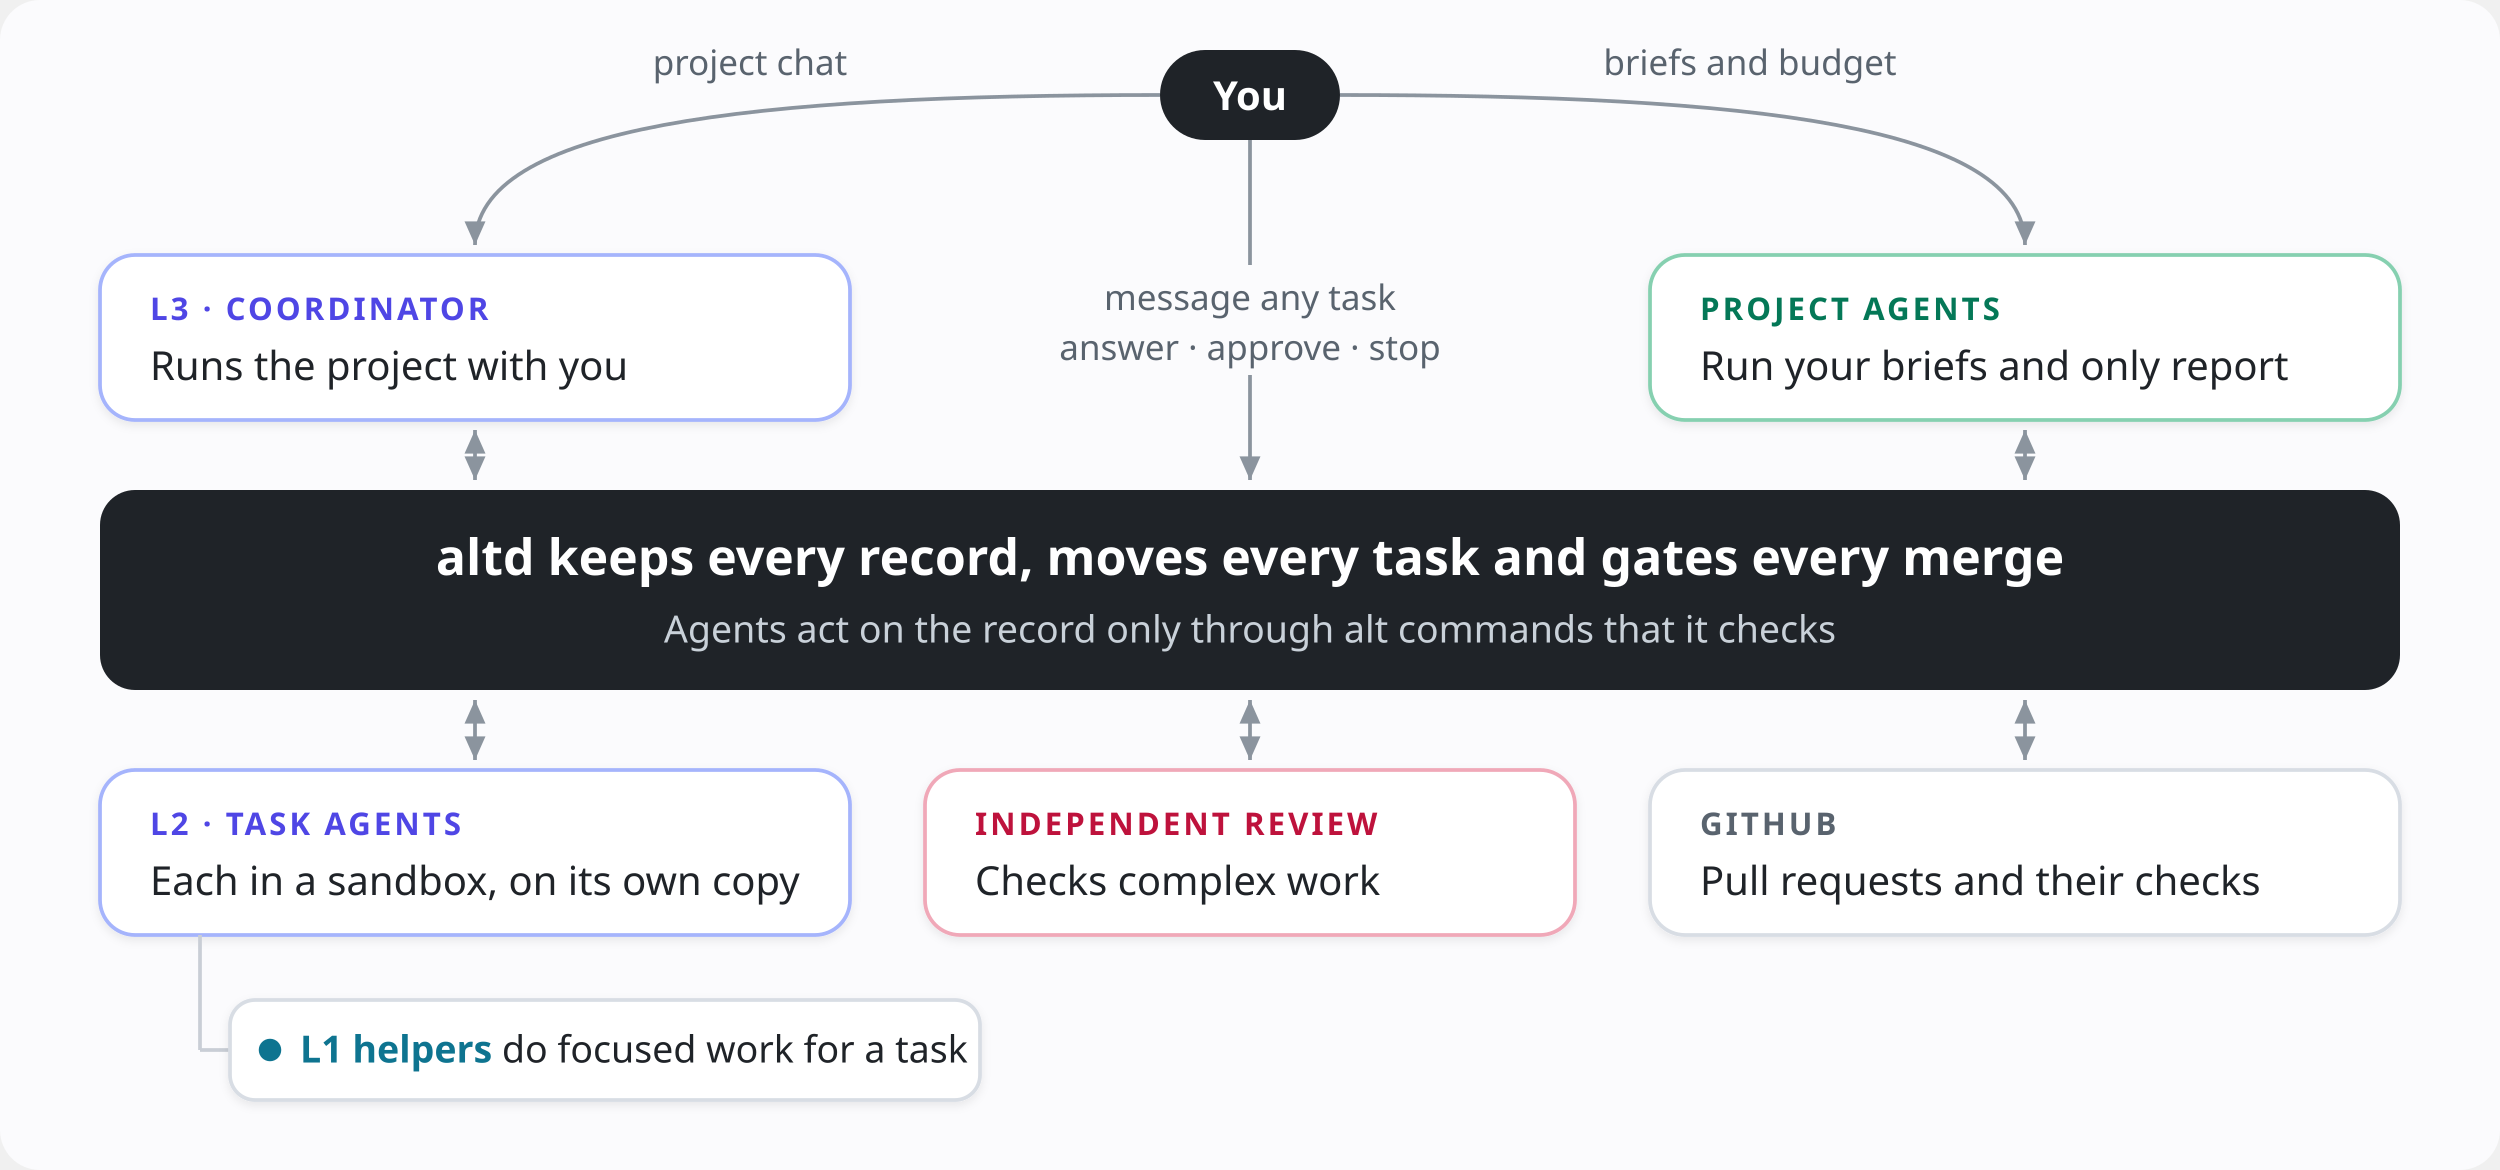
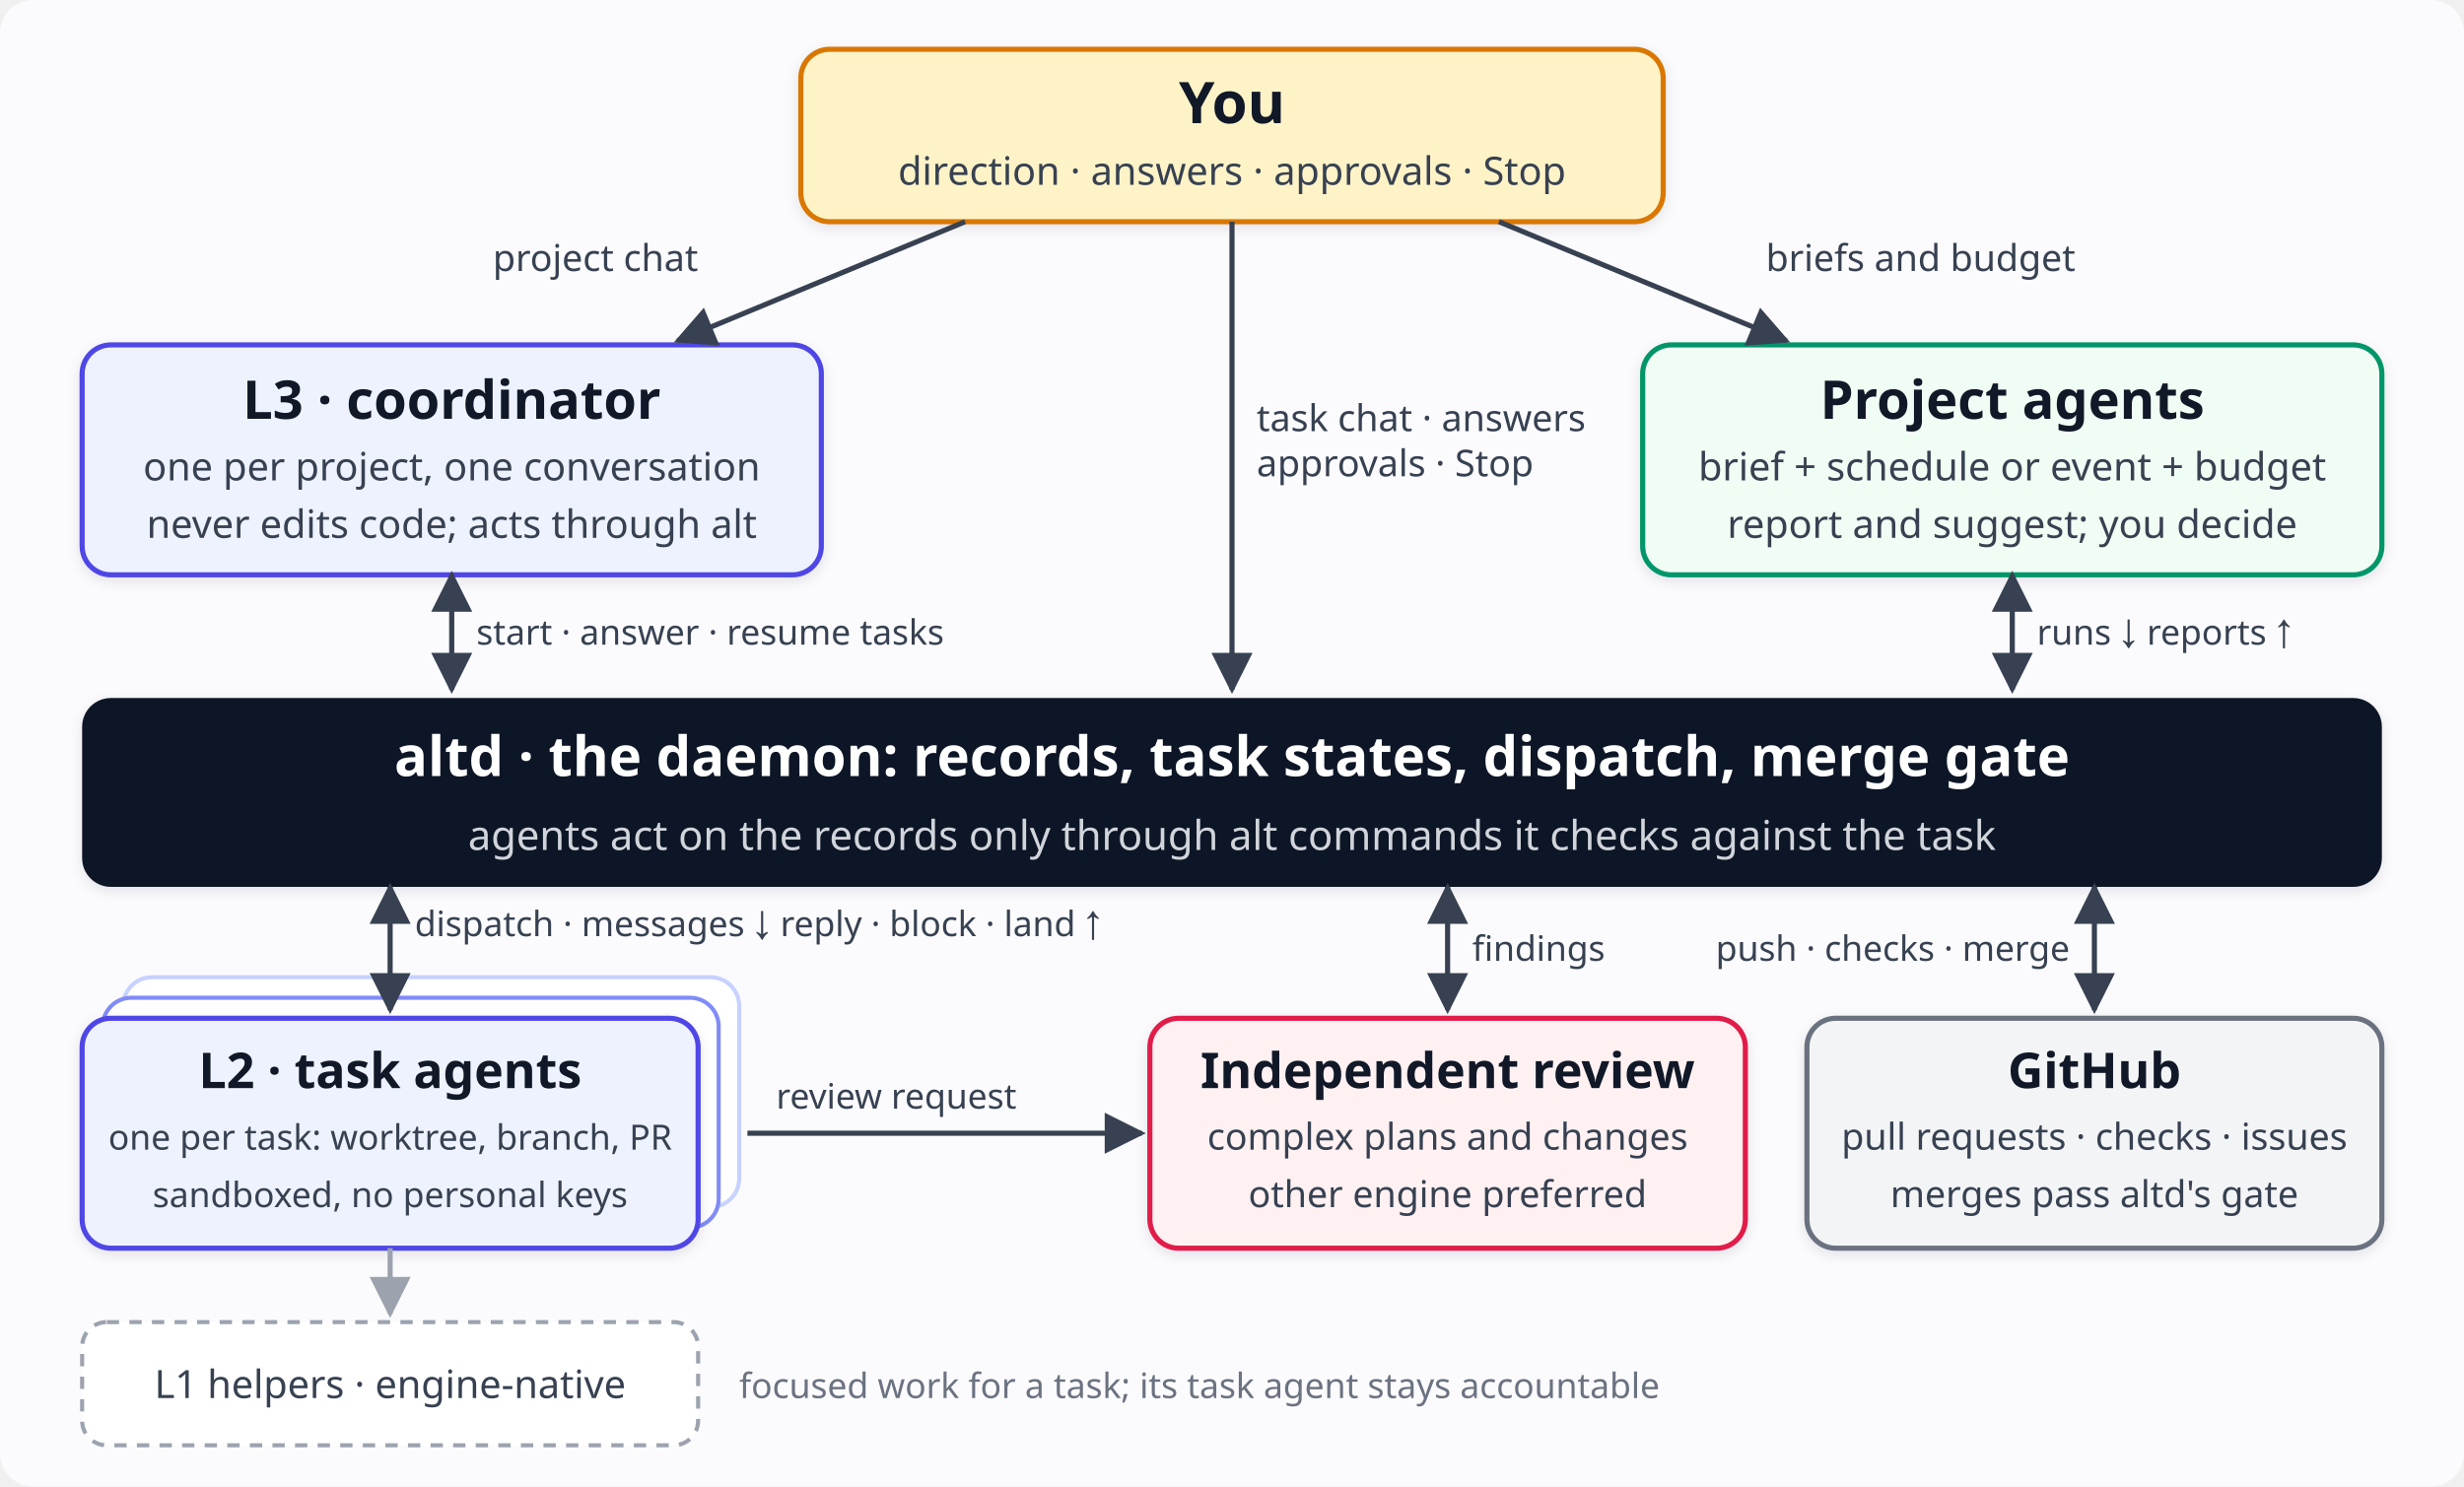
- <svg xmlns="http://www.w3.org/2000/svg" viewBox="0 0 1000 468" width="1000" height="468" font-family="-apple-system,BlinkMacSystemFont,'Segoe UI','Noto Sans',Helvetica,Arial,sans-serif">
+ <svg xmlns="http://www.w3.org/2000/svg" viewBox="0 0 1200 724" width="1200" height="724" font-family="-apple-system,BlinkMacSystemFont,'Segoe UI','Noto Sans',Helvetica,Arial,sans-serif">
  <defs>
    <filter id="s" x="-10%" y="-20%" width="120%" height="160%">
-       <feDropShadow dx="0" dy="1.5" stdDeviation="2" flood-color="#0f172a" flood-opacity=".08" />
+       <feDropShadow dx="0" dy="2" stdDeviation="3" flood-color="#0f172a" flood-opacity=".10" />
    </filter>
-     <marker id="a" viewBox="0 0 10 10" refX="9" refY="5" markerWidth="7" markerHeight="7" orient="auto-start-reverse">
-       <path d="M0 1 L9 5 L0 9 z" fill="#8b949e" />
+     <marker id="a" viewBox="0 0 10 10" refX="9" refY="5" markerWidth="8" markerHeight="8" orient="auto-start-reverse">
+       <path d="M0 0 L10 5 L0 10 z" fill="#374151" />
+     </marker>
+     <marker id="g" viewBox="0 0 10 10" refX="9" refY="5" markerWidth="8" markerHeight="8" orient="auto-start-reverse">
+       <path d="M0 0 L10 5 L0 10 z" fill="#9ca3af" />
    </marker>
  </defs>
-   <rect width="1000" height="468" rx="16" fill="#fbfbfd" />
-   <rect x="464" y="20" width="72" height="36" rx="18" fill="#1f2328" />
-   <text x="500" y="44" font-size="16" fill="#fff" font-weight="600" text-anchor="middle">You</text>
-   <path d="M464 38 C300 38 190 50 190 98" fill="none" stroke="#8b949e" stroke-width="1.5" marker-end="url(#a)" />
-   <text x="300" y="30" font-size="14" fill="#59636e" text-anchor="middle">project chat</text>
-   <path d="M536 38 C700 38 810 50 810 98" fill="none" stroke="#8b949e" stroke-width="1.5" marker-end="url(#a)" />
-   <text x="700" y="30" font-size="14" fill="#59636e" text-anchor="middle">briefs and budget</text>
-   <line x1="500" y1="56" x2="500" y2="192" stroke="#8b949e" stroke-width="1.5" marker-end="url(#a)" />
-   <rect x="414" y="106" width="172" height="44" fill="#fbfbfd" />
-   <text x="500" y="124" font-size="14" fill="#59636e" text-anchor="middle">message any task</text>
-   <text x="500" y="144" font-size="14" fill="#59636e" text-anchor="middle">answer · approve · stop</text>
-   <rect x="40" y="102" width="300" height="66" rx="14" fill="#fff" stroke="#a5b4fc" stroke-width="1.5" filter="url(#s)" />
-   <text x="60" y="128" font-size="12.5" fill="#4f46e5" font-weight="700" letter-spacing="1.2">L3 · COORDINATOR</text>
-   <text x="60" y="152" font-size="16" fill="#1f2328" font-weight="500">Runs the project with you</text>
-   <rect x="660" y="102" width="300" height="66" rx="14" fill="#fff" stroke="#86d0b0" stroke-width="1.5" filter="url(#s)" />
-   <text x="680" y="128" font-size="12.5" fill="#047857" font-weight="700" letter-spacing="1.2">PROJECT AGENTS</text>
-   <text x="680" y="152" font-size="16" fill="#1f2328" font-weight="500">Run your briefs and only report</text>
-   <line x1="190" y1="172" x2="190" y2="192" stroke="#8b949e" stroke-width="1.5" marker-start="url(#a)" marker-end="url(#a)" />
-   <line x1="810" y1="172" x2="810" y2="192" stroke="#8b949e" stroke-width="1.5" marker-start="url(#a)" marker-end="url(#a)" />
-   <rect x="40" y="196" width="920" height="80" rx="14" fill="#1f2328" />
-   <text x="500" y="230" font-size="20" fill="#fff" font-weight="700" text-anchor="middle">altd keeps every record, moves every task and gates every merge</text>
-   <text x="500" y="257" font-size="15" fill="#c9d1d9" text-anchor="middle">Agents act on the record only through alt commands that it checks</text>
-   <line x1="190" y1="280" x2="190" y2="304" stroke="#8b949e" stroke-width="1.5" marker-start="url(#a)" marker-end="url(#a)" />
-   <line x1="500" y1="280" x2="500" y2="304" stroke="#8b949e" stroke-width="1.5" marker-start="url(#a)" marker-end="url(#a)" />
-   <line x1="810" y1="280" x2="810" y2="304" stroke="#8b949e" stroke-width="1.5" marker-start="url(#a)" marker-end="url(#a)" />
-   <rect x="40" y="308" width="300" height="66" rx="14" fill="#fff" stroke="#a5b4fc" stroke-width="1.5" filter="url(#s)" />
-   <text x="60" y="334" font-size="12.5" fill="#4f46e5" font-weight="700" letter-spacing="1.2">L2 · TASK AGENTS</text>
-   <text x="60" y="358" font-size="16" fill="#1f2328" font-weight="500">Each in a sandbox, on its own copy</text>
-   <rect x="370" y="308" width="260" height="66" rx="14" fill="#fff" stroke="#f0a8b8" stroke-width="1.5" filter="url(#s)" />
-   <text x="390" y="334" font-size="12.5" fill="#be123c" font-weight="700" letter-spacing="1.2">INDEPENDENT REVIEW</text>
-   <text x="390" y="358" font-size="16" fill="#1f2328" font-weight="500">Checks complex work</text>
-   <rect x="660" y="308" width="300" height="66" rx="14" fill="#fff" stroke="#d8dde4" stroke-width="1.5" filter="url(#s)" />
-   <text x="680" y="334" font-size="12.5" fill="#59636e" font-weight="700" letter-spacing="1.2">GITHUB</text>
-   <text x="680" y="358" font-size="16" fill="#1f2328" font-weight="500">Pull requests and their checks</text>
-   <line x1="80" y1="374" x2="80" y2="420" stroke="#c9ced6" stroke-width="1.5" />
-   <line x1="80" y1="420" x2="92" y2="420" stroke="#c9ced6" stroke-width="1.5" />
-   <rect x="92" y="400" width="300" height="40" rx="10" fill="#fff" stroke="#d8dde4" stroke-width="1.5" filter="url(#s)" />
-   <circle cx="108" cy="420" r="4.5" fill="#0e7490" />
-   <text x="120" y="425" font-size="15" fill="#1f2328" font-weight="500">
-     <tspan fill="#0e7490" font-weight="700">L1 helpers</tspan> do focused work for a task</text>
+   <rect width="1200" height="724" rx="16" fill="#fbfbfd" />
+   <rect x="390" y="24" width="420" height="84" rx="14" fill="#fef3c7" stroke="#d97706" stroke-width="2.5" filter="url(#s)" />
+   <text x="600" y="60" text-anchor="middle" font-size="28" font-weight="700" fill="#111827">You</text>
+   <text x="600" y="90" text-anchor="middle" font-size="19" fill="#374151">direction · answers · approvals · Stop</text>
+   <rect x="40" y="168" width="360" height="112" rx="14" fill="#eef2ff" stroke="#4f46e5" stroke-width="2.5" filter="url(#s)" />
+   <text x="220" y="204" text-anchor="middle" font-size="26" font-weight="700" fill="#111827">L3 · coordinator</text>
+   <text x="220" y="234" text-anchor="middle" font-size="19" fill="#374151">one per project, one conversation</text>
+   <text x="220" y="262" text-anchor="middle" font-size="19" fill="#374151">never edits code; acts through alt</text>
+   <rect x="800" y="168" width="360" height="112" rx="14" fill="#f0fdf4" stroke="#059669" stroke-width="2.5" filter="url(#s)" />
+   <text x="980" y="204" text-anchor="middle" font-size="26" font-weight="700" fill="#111827">Project agents</text>
+   <text x="980" y="234" text-anchor="middle" font-size="19" fill="#374151">brief + schedule or event + budget</text>
+   <text x="980" y="262" text-anchor="middle" font-size="19" fill="#374151">report and suggest; you decide</text>
+   <rect x="40" y="340" width="1120" height="92" rx="14" fill="#111827" filter="url(#s)" />
+   <text x="600" y="378" text-anchor="middle" font-size="27" font-weight="700" fill="#ffffff">altd · the daemon: records, task states, dispatch, merge gate</text>
+   <text x="600" y="414" text-anchor="middle" font-size="20" fill="#d1d5db">agents act on the records only through alt commands it checks against the task</text>
+   <rect x="60" y="476" width="300" height="112" rx="14" fill="#ffffff" stroke="#c7d2fe" stroke-width="2" />
+   <rect x="50" y="486" width="300" height="112" rx="14" fill="#ffffff" stroke="#818cf8" stroke-width="2" />
+   <rect x="40" y="496" width="300" height="112" rx="14" fill="#eef2ff" stroke="#4f46e5" stroke-width="2.5" filter="url(#s)" />
+   <text x="190" y="530" text-anchor="middle" font-size="24" font-weight="700" fill="#111827">L2 · task agents</text>
+   <text x="190" y="560" text-anchor="middle" font-size="17" fill="#374151">one per task: worktree, branch, PR</text>
+   <text x="190" y="588" text-anchor="middle" font-size="17" fill="#374151">sandboxed, no personal keys</text>
+   <rect x="560" y="496" width="290" height="112" rx="14" fill="#fff1f2" stroke="#e11d48" stroke-width="2.5" filter="url(#s)" />
+   <text x="705" y="530" text-anchor="middle" font-size="24" font-weight="700" fill="#111827">Independent review</text>
+   <text x="705" y="560" text-anchor="middle" font-size="18" fill="#374151">complex plans and changes</text>
+   <text x="705" y="588" text-anchor="middle" font-size="18" fill="#374151">other engine preferred</text>
+   <rect x="880" y="496" width="280" height="112" rx="14" fill="#f3f4f6" stroke="#6b7280" stroke-width="2.5" filter="url(#s)" />
+   <text x="1020" y="530" text-anchor="middle" font-size="24" font-weight="700" fill="#111827">GitHub</text>
+   <text x="1020" y="560" text-anchor="middle" font-size="18" fill="#374151">pull requests · checks · issues</text>
+   <text x="1020" y="588" text-anchor="middle" font-size="18" fill="#374151">merges pass altd's gate</text>
+   <rect x="40" y="644" width="300" height="60" rx="12" fill="#ffffff" stroke="#9ca3af" stroke-width="2" stroke-dasharray="6 5" />
+   <text x="190" y="681" text-anchor="middle" font-size="19" fill="#374151">L1 helpers · engine-native</text>
+   <line x1="190" y1="608" x2="190" y2="640" stroke="#9ca3af" stroke-width="2.5" marker-end="url(#g)" />
+   <text x="360" y="681" font-size="17" fill="#6b7280">focused work for a task; its task agent stays accountable</text>
+   <path d="M470 108 L330 166" stroke="#374151" stroke-width="2.5" fill="none" marker-end="url(#a)" />
+   <text x="240" y="132" font-size="18" fill="#374151">project chat</text>
+   <line x1="600" y1="108" x2="600" y2="336" stroke="#374151" stroke-width="2.5" marker-end="url(#a)" />
+   <text x="612" y="210" font-size="18" fill="#374151">task chat · answers</text>
+   <text x="612" y="232" font-size="18" fill="#374151">approvals · Stop</text>
+   <path d="M730 108 L870 166" stroke="#374151" stroke-width="2.5" fill="none" marker-end="url(#a)" />
+   <text x="860" y="132" font-size="18" fill="#374151">briefs and budget</text>
+   <line x1="220" y1="280" x2="220" y2="336" stroke="#374151" stroke-width="2.5" marker-end="url(#a)" marker-start="url(#a)" />
+   <text x="232" y="314" font-size="17" fill="#374151">start · answer · resume tasks</text>
+   <line x1="980" y1="280" x2="980" y2="336" stroke="#374151" stroke-width="2.5" marker-end="url(#a)" marker-start="url(#a)" />
+   <text x="992" y="314" font-size="17" fill="#374151">runs ↓ reports ↑</text>
+   <line x1="190" y1="432" x2="190" y2="492" stroke="#374151" stroke-width="2.5" marker-end="url(#a)" marker-start="url(#a)" />
+   <text x="202" y="456" font-size="17" fill="#374151">dispatch · messages ↓</text>
+   <text x="380" y="456" font-size="17" fill="#374151">reply · block · land ↑</text>
+   <line x1="364" y1="552" x2="556" y2="552" stroke="#374151" stroke-width="2.5" marker-end="url(#a)" />
+   <text x="378" y="540" font-size="17" fill="#374151">review request</text>
+   <line x1="705" y1="432" x2="705" y2="492" stroke="#374151" stroke-width="2.5" marker-end="url(#a)" marker-start="url(#a)" />
+   <text x="717" y="468" font-size="17" fill="#374151">findings</text>
+   <line x1="1020" y1="432" x2="1020" y2="492" stroke="#374151" stroke-width="2.5" marker-end="url(#a)" marker-start="url(#a)" />
+   <text x="1008" y="468" font-size="17" fill="#374151" text-anchor="end">push · checks · merge</text>
</svg>
